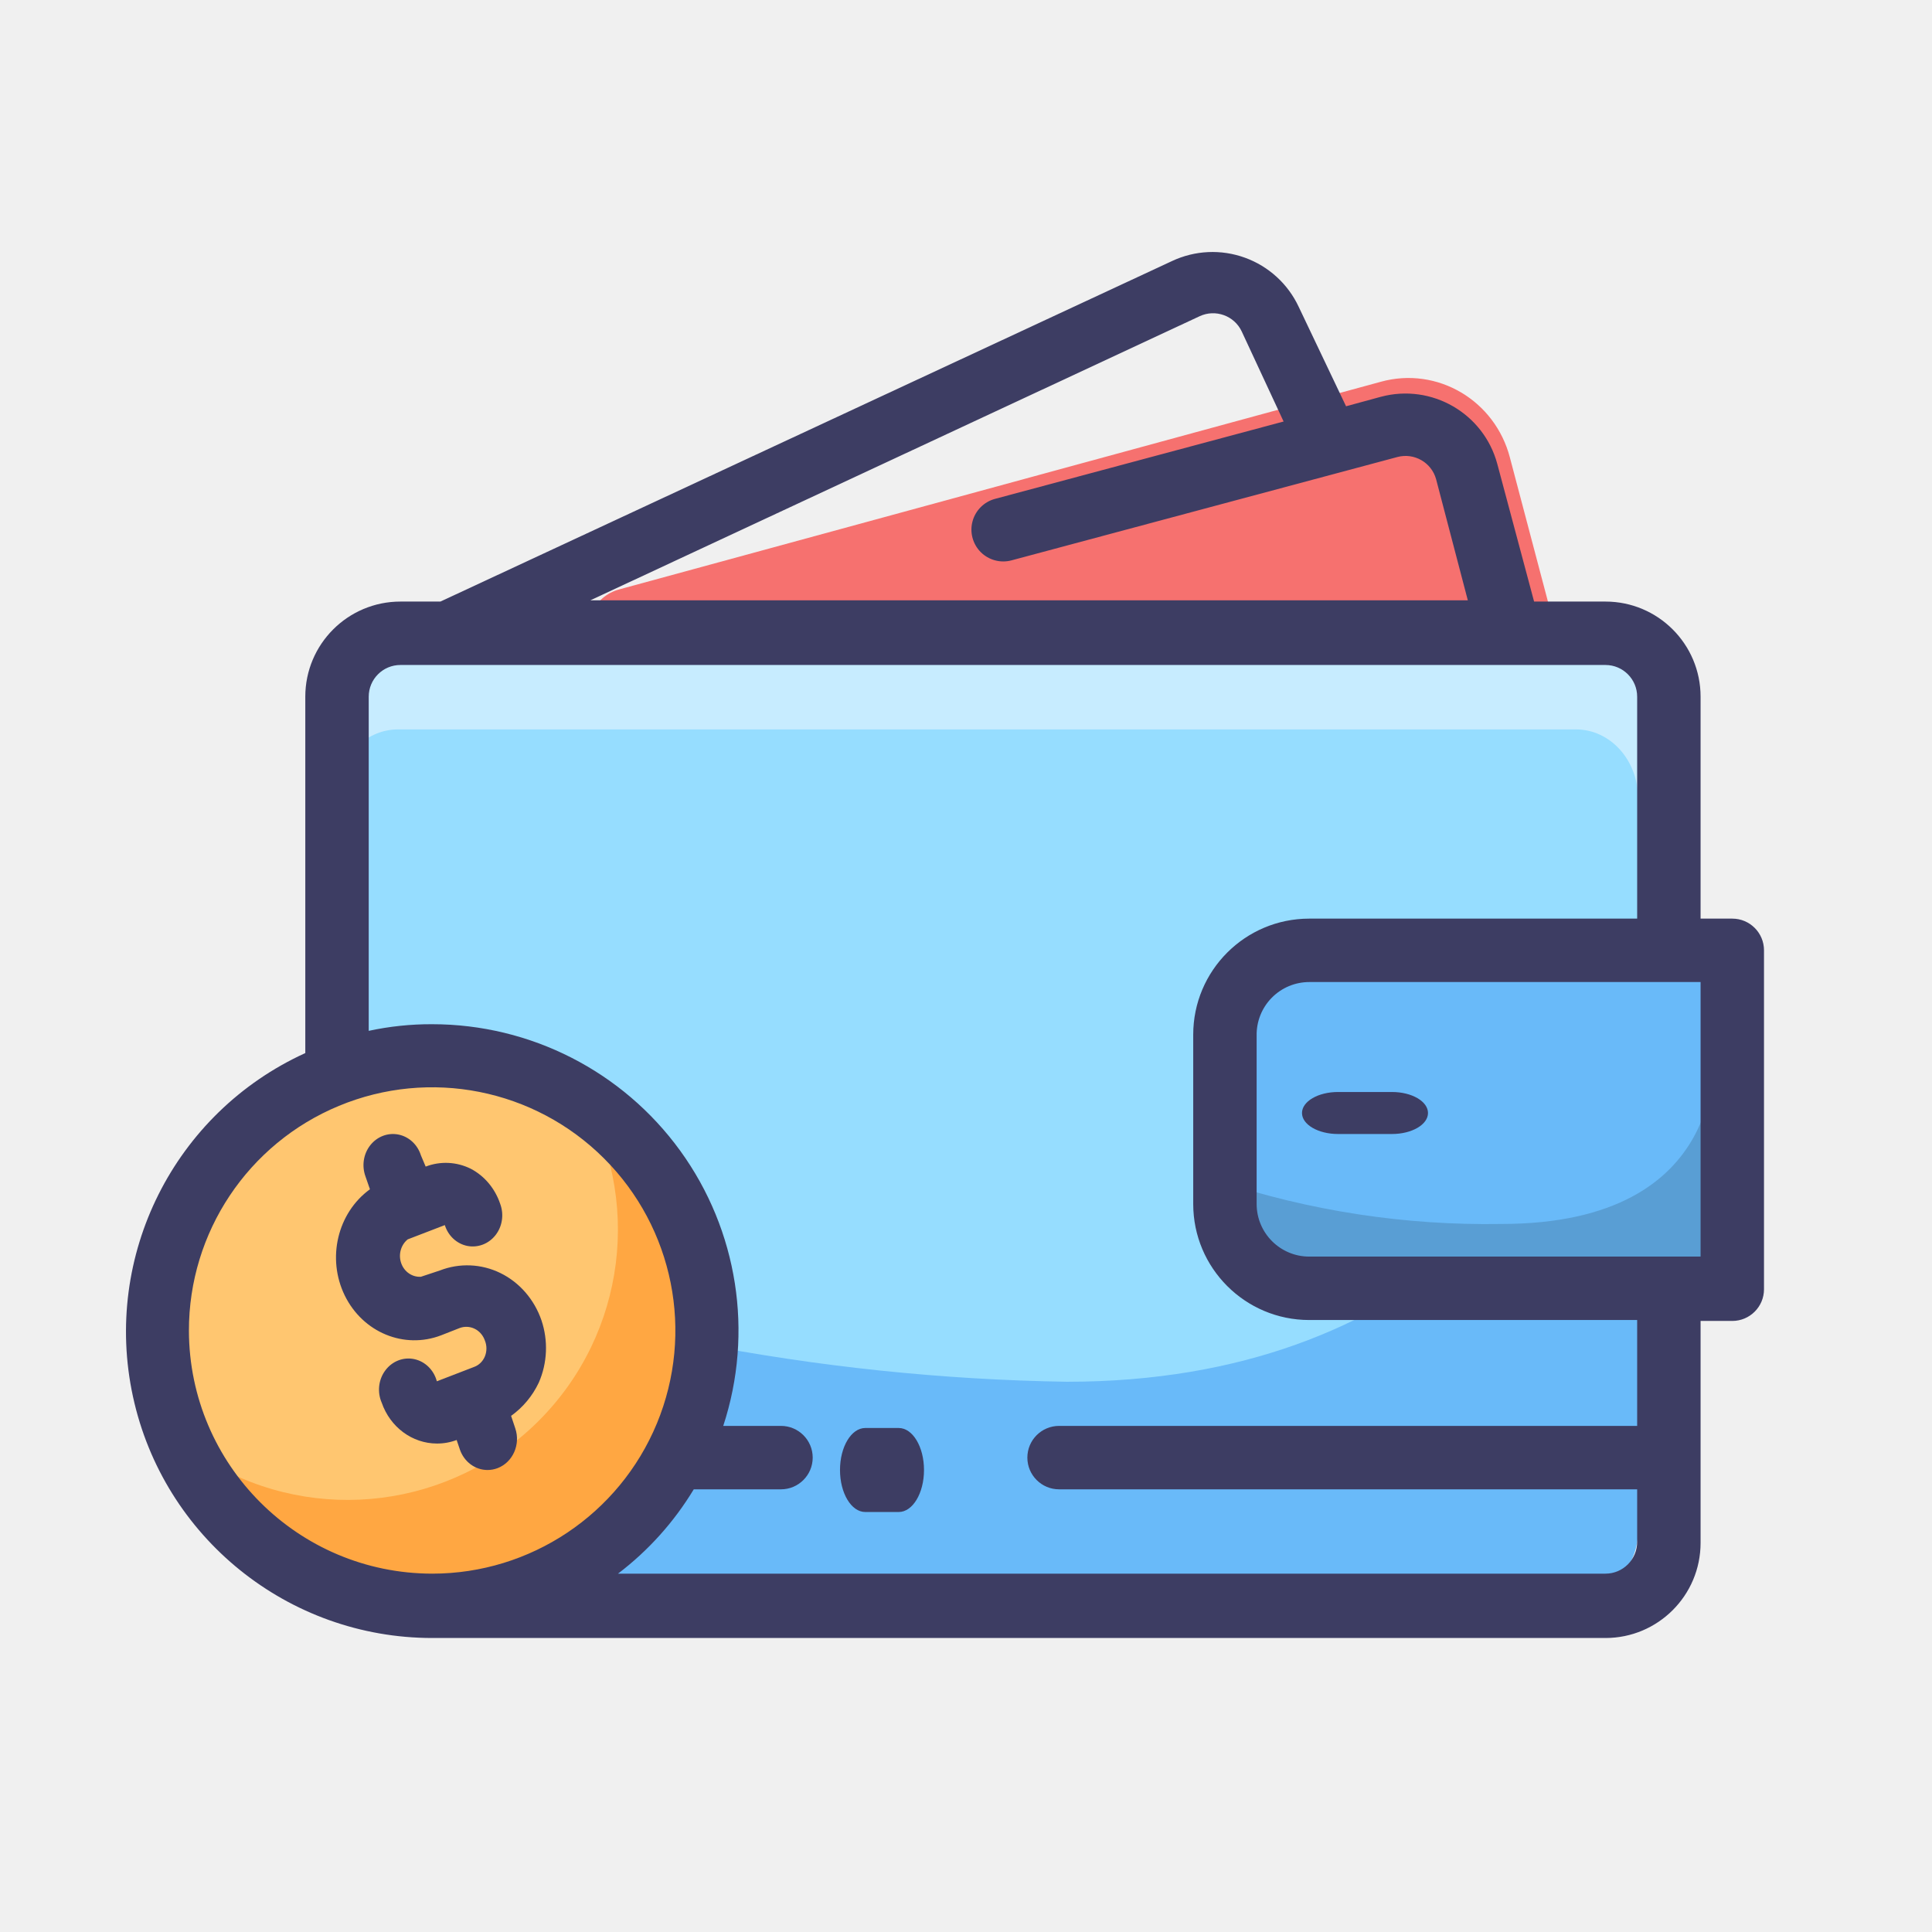
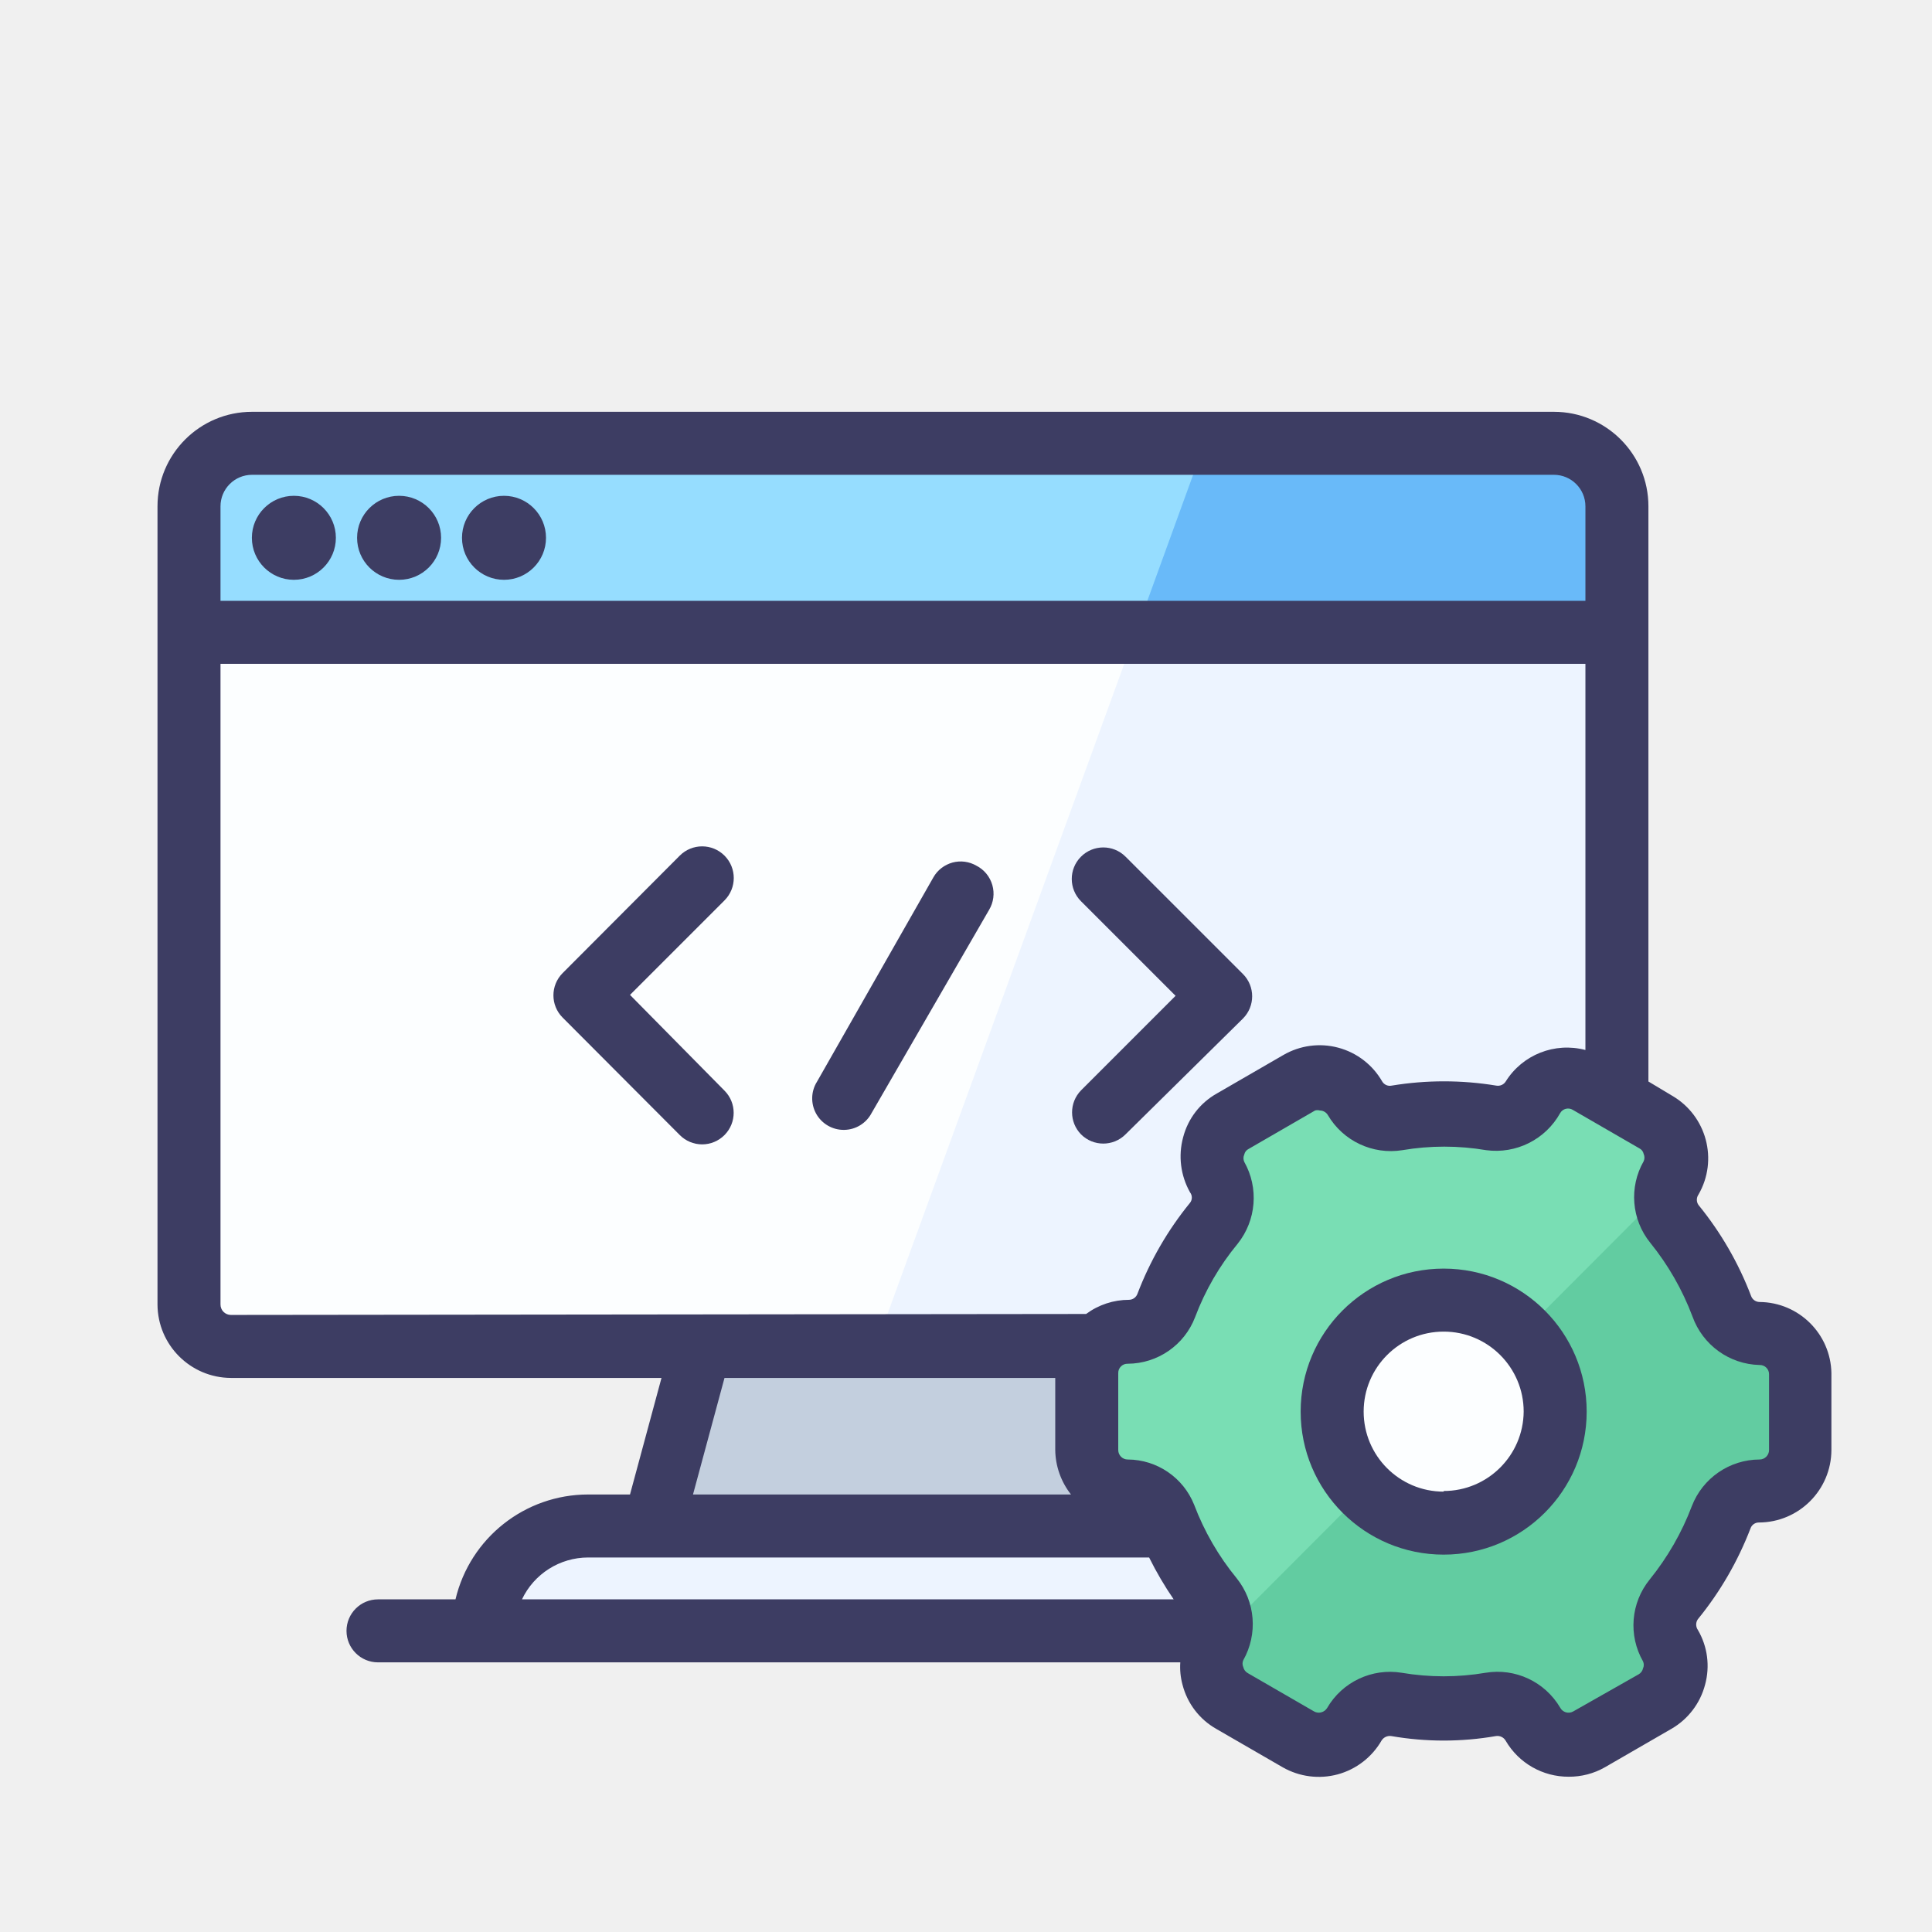
<svg xmlns="http://www.w3.org/2000/svg" width="46px" height="46px" viewBox="0 0 46 46" version="1.1">
  <defs />
  <g id="Symbols" stroke="none" stroke-width="1" fill="none" fill-rule="evenodd">
    <g id="visa-steps-/-step-2">
-       <g id="Wallet">
+       <g id="Development" transform="translate(0, 1)">
        <rect id="Rectangle-path" x="0" y="0" width="45" height="45" />
-         <path d="M36,15 L34.981,11.141 C34.765,10.319 33.943,9.832 33.145,10.053 L15,15 L36,15 Z" id="Shape" stroke="#F6716F" stroke-width="2" fill="#F6716F" fill-rule="nonzero" stroke-linecap="round" stroke-linejoin="round" />
-         <rect id="Rectangle-path" fill="#96DDFF" fill-rule="nonzero" x="8" y="15" width="31" height="23" rx="2" />
-         <path d="M39,36.518 L39,24 C37.48,27.581 33.811,32.899 25.404,32.899 C19.461,32.806 13.577,31.661 8,29.51 L8,36.456 C8,37.309 8.661,38 9.476,38 L37.524,38 C38.317,38.001 38.968,37.346 39,36.518 Z" id="Shape" fill="#69BAF9" fill-rule="nonzero" />
-         <path d="M37.524,15 L9.476,15 C8.661,15 8,15.731 8,16.633 L8,19 C8,18.098 8.661,17.367 9.476,17.367 L37.524,17.367 C38.339,17.367 39,18.098 39,19 L39,16.633 C39,15.731 38.339,15 37.524,15 Z" id="Shape" fill="#C7ECFF" fill-rule="nonzero" />
-         <path d="M30.995,23 L41,23 L41,31 L30.995,31 C30.463,30.998 29.953,30.785 29.579,30.407 C29.204,30.029 28.996,29.518 29,28.987 L29,25.013 C28.996,24.482 29.204,23.971 29.579,23.593 C29.953,23.215 30.463,23.002 30.995,23 Z" id="Shape" fill="#69BAF9" fill-rule="nonzero" />
-         <path d="M40.783,25 C40.783,25 41.247,29.142 35.746,29.142 C33.458,29.181 31.179,28.832 29,28.109 L29,28.933 C29,30.074 29.893,31 30.994,31 L41,31 L41,25.365 L40.783,25 Z" id="Shape" fill="#599ED4" fill-rule="nonzero" />
-         <circle id="Oval" fill="#FFC670" fill-rule="nonzero" cx="10.5" cy="31.5" r="6.5" />
-         <path d="M13.815,26 C15.312,28.529 14.905,31.75 12.828,33.828 C10.75,35.905 7.529,36.312 5,34.815 C6.364,37.142 9.034,38.374 11.69,37.899 C14.346,37.425 16.425,35.346 16.899,32.69 C17.374,30.034 16.142,27.364 13.815,26 Z" id="Shape" fill="#FFA742" fill-rule="nonzero" />
-         <path d="M41.245,21.872 L40.49,21.872 L40.49,16.588 C40.49,15.337 39.476,14.323 38.225,14.323 L36.526,14.323 L35.65,11.047 C35.326,9.841 34.086,9.125 32.879,9.447 L32.049,9.673 L30.924,7.311 C30.67,6.764 30.208,6.341 29.642,6.136 C29.075,5.93 28.449,5.959 27.904,6.216 L10.486,14.323 L9.534,14.323 C8.283,14.323 7.269,15.337 7.269,16.588 L7.269,25.073 C4.147,26.495 2.439,29.901 3.166,33.253 C3.893,36.605 6.859,38.998 10.289,39 L38.225,39 C39.476,39 40.49,37.986 40.49,36.735 L40.49,31.451 L41.245,31.451 C41.662,31.451 42,31.113 42,30.696 L42,22.627 C42,22.21 41.662,21.872 41.245,21.872 Z M28.561,7.53 C28.938,7.353 29.388,7.515 29.565,7.892 L30.562,10.036 L23.691,11.878 C23.429,11.948 23.225,12.152 23.155,12.414 C23.085,12.675 23.16,12.954 23.351,13.146 C23.543,13.337 23.822,13.412 24.083,13.342 L33.272,10.881 C33.672,10.775 34.083,11.011 34.193,11.41 L34.948,14.293 L14.057,14.293 L28.561,7.53 Z M4.498,31.685 C4.495,29.343 5.904,27.229 8.068,26.331 C10.232,25.432 12.724,25.926 14.381,27.581 C16.039,29.236 16.536,31.727 15.64,33.892 C14.744,36.056 12.632,37.468 10.289,37.468 C7.096,37.463 4.507,34.878 4.498,31.685 Z M38.98,33.95 L25.216,33.95 C24.799,33.95 24.461,34.288 24.461,34.705 C24.461,35.122 24.799,35.46 25.216,35.46 L38.98,35.46 L38.98,36.713 C38.98,37.13 38.642,37.468 38.225,37.468 L14.714,37.468 C15.437,36.919 16.049,36.237 16.518,35.46 L18.595,35.46 C19.011,35.46 19.35,35.122 19.35,34.705 C19.35,34.288 19.011,33.95 18.595,33.95 L17.22,33.95 C17.949,31.729 17.568,29.293 16.196,27.399 C14.824,25.506 12.628,24.386 10.289,24.386 C9.782,24.384 9.275,24.437 8.779,24.544 L8.779,16.588 C8.779,16.171 9.117,15.833 9.534,15.833 L38.225,15.833 C38.642,15.833 38.98,16.171 38.98,16.588 L38.98,21.872 L31.173,21.872 C29.647,21.872 28.41,23.109 28.41,24.635 L28.41,28.666 C28.41,30.192 29.647,31.429 31.173,31.429 L38.98,31.429 L38.98,33.95 Z M40.49,29.919 L31.173,29.919 C30.481,29.919 29.92,29.358 29.92,28.666 L29.92,24.658 C29.914,24.321 30.043,23.997 30.279,23.757 C30.514,23.517 30.837,23.382 31.173,23.382 L40.49,23.382 L40.49,29.919 Z" id="Shape" fill="#3D3D63" fill-rule="nonzero" />
-         <path d="M31.857,27 L33.143,27 C33.616,27 34,26.776 34,26.5 C34,26.224 33.616,26 33.143,26 L31.857,26 C31.384,26 31,26.224 31,26.5 C31,26.776 31.384,27 31.857,27 Z" id="Shape" fill="#3D3D63" fill-rule="nonzero" />
-         <path d="M21.399,34 L20.601,34 C20.269,34 20,34.448 20,35 C20,35.552 20.269,36 20.601,36 L21.399,36 C21.731,36 22,35.552 22,35 C22,34.448 21.731,34 21.399,34 Z" id="Shape" fill="#3D3D63" fill-rule="nonzero" />
-         <path d="M10.871,34.281 L10.949,34.511 C11.049,34.804 11.313,35 11.608,35 C11.689,35 11.77,34.985 11.847,34.956 C12.211,34.816 12.399,34.392 12.268,34.007 L12.169,33.711 C12.45,33.511 12.678,33.238 12.829,32.918 C13.033,32.452 13.055,31.92 12.892,31.436 C12.721,30.939 12.37,30.534 11.915,30.311 C11.461,30.089 10.941,30.067 10.471,30.25 L10.022,30.399 C9.816,30.412 9.625,30.282 9.553,30.077 C9.48,29.873 9.543,29.642 9.707,29.509 L10.591,29.169 C10.671,29.425 10.876,29.615 11.127,29.665 C11.378,29.714 11.635,29.616 11.798,29.408 C11.961,29.2 12.003,28.916 11.91,28.665 C11.788,28.3 11.537,27.999 11.208,27.827 C10.871,27.66 10.485,27.642 10.135,27.776 L10.022,27.509 C9.942,27.253 9.737,27.063 9.486,27.013 C9.235,26.963 8.978,27.061 8.815,27.269 C8.652,27.477 8.61,27.762 8.703,28.013 L8.808,28.316 C8.034,28.879 7.777,29.962 8.208,30.844 C8.639,31.726 9.624,32.132 10.506,31.792 L10.941,31.621 C11.059,31.576 11.188,31.582 11.301,31.637 C11.415,31.693 11.502,31.794 11.545,31.918 C11.594,32.038 11.594,32.175 11.545,32.295 C11.496,32.414 11.402,32.506 11.285,32.547 L10.401,32.888 C10.33,32.619 10.122,32.415 9.863,32.36 C9.604,32.305 9.337,32.409 9.174,32.629 C9.01,32.848 8.978,33.146 9.089,33.399 C9.291,33.981 9.815,34.368 10.401,34.37 C10.566,34.371 10.73,34.341 10.885,34.281 L10.871,34.281 Z" id="Shape" fill="#3D3D63" fill-rule="nonzero" />
+         <path d="M9,37.83 L33.998,37.83" id="Shape" fill="#FFFFFF" fill-rule="nonzero" />
+         <path d="M6,9.555 L36.998,9.555 C37.826,9.555 38.498,10.227 38.498,11.055 L38.498,30.06 C38.498,30.611 38.051,31.058 37.5,31.058 L5.497,31.058 C4.947,31.058 4.5,30.611 4.5,30.06 L4.5,11.055 C4.5,10.227 5.172,9.555 6,9.555 Z" id="Shape" fill="#FCFEFF" fill-rule="nonzero" />
+         <path d="M38.498,11.055 L38.498,30.052 C38.499,30.318 38.395,30.574 38.208,30.763 C38.021,30.951 37.766,31.058 37.5,31.058 L20.85,31.058 L28.68,9.555 L36.998,9.555 C37.826,9.555 38.498,10.227 38.498,11.055 Z" id="Shape" fill="#EDF4FF" fill-rule="nonzero" />
+         <path d="M31.5,37.83 L11.498,37.83 C11.502,36.449 12.622,35.332 14.002,35.333 L29.003,35.333 C30.382,35.333 31.5,36.451 31.5,37.83 Z" id="Shape" fill="#FFFFFF" fill-rule="nonzero" />
+         <polygon id="Shape" fill="#C3CFDE" fill-rule="nonzero" points="26.302 31.058 16.703 31.058 15.502 35.333 27.503 35.333" />
+         <path d="M38.498,11.055 L38.498,14.055 L4.5,14.055 L4.5,11.055 C4.5,10.227 5.172,9.555 6,9.555 L36.998,9.555 C37.826,9.555 38.498,10.227 38.498,11.055 Z" id="Shape" fill="#96DDFF" fill-rule="nonzero" />
+         <path d="M36.998,9.555 L28.68,9.555 L27.045,14.055 L38.498,14.055 L38.498,11.055 C38.498,10.227 37.826,9.555 36.998,9.555 Z" id="Shape" fill="#69BAF9" fill-rule="nonzero" />
+         <path d="M31.5,37.83 L11.498,37.83 C11.502,36.449 12.622,35.332 14.002,35.333 L29.003,35.333 C30.382,35.333 31.5,36.451 31.5,37.83 Z" id="Shape" fill="#EDF4FF" fill-rule="nonzero" />
+         <path d="M34.373,39.69 C34.749,39.69 35.126,39.66 35.498,39.6 C35.895,39.53 36.293,39.716 36.495,40.065 C36.624,40.289 36.836,40.451 37.085,40.518 C37.335,40.584 37.6,40.548 37.822,40.417 L39.405,39.502 C39.86,39.23 40.013,38.643 39.75,38.182 C39.548,37.832 39.584,37.393 39.84,37.08 C40.318,36.492 40.698,35.831 40.965,35.123 C41.111,34.739 41.484,34.489 41.895,34.5 C42.433,34.5 42.87,34.063 42.87,33.525 L42.87,31.695 C42.87,31.157 42.433,30.72 41.895,30.72 C41.491,30.72 41.129,30.469 40.987,30.09 C40.719,29.382 40.339,28.721 39.862,28.133 C39.599,27.827 39.554,27.39 39.75,27.038 C40.016,26.569 39.856,25.973 39.39,25.703 L37.807,24.788 C37.584,24.658 37.318,24.623 37.069,24.691 C36.819,24.758 36.607,24.923 36.48,25.148 C36.279,25.498 35.881,25.686 35.483,25.62 C34.738,25.49 33.977,25.49 33.233,25.62 C32.839,25.68 32.449,25.492 32.25,25.148 C31.982,24.683 31.389,24.522 30.922,24.788 L29.34,25.703 C28.874,25.973 28.714,26.569 28.98,27.038 C29.182,27.385 29.147,27.822 28.89,28.133 C28.408,28.72 28.024,29.381 27.75,30.09 C27.62,30.478 27.259,30.743 26.85,30.75 C26.312,30.75 25.875,31.187 25.875,31.725 L25.875,33.525 C25.875,34.063 26.312,34.5 26.85,34.5 C27.253,34.499 27.614,34.746 27.758,35.123 C28.025,35.831 28.405,36.492 28.883,37.08 C29.138,37.393 29.174,37.832 28.973,38.182 C28.707,38.649 28.868,39.242 29.332,39.51 L30.915,40.425 C31.138,40.558 31.405,40.595 31.656,40.529 C31.908,40.463 32.121,40.298 32.25,40.072 C32.452,39.723 32.85,39.538 33.248,39.608 C33.62,39.665 33.996,39.693 34.373,39.69 Z" id="Shape" fill="#79DEB4" fill-rule="nonzero" />
+         <path d="M42.87,31.688 L42.87,33.517 C42.87,34.056 42.433,34.492 41.895,34.492 C41.491,34.494 41.13,34.745 40.987,35.123 C40.719,35.83 40.339,36.491 39.862,37.08 C39.723,37.255 39.646,37.471 39.645,37.695 C39.643,37.864 39.687,38.03 39.773,38.175 C40.039,38.643 39.878,39.239 39.413,39.51 L37.83,40.425 C37.607,40.555 37.34,40.59 37.091,40.522 C36.842,40.454 36.63,40.29 36.502,40.065 C36.301,39.715 35.904,39.526 35.505,39.593 C34.761,39.722 33.999,39.722 33.255,39.593 C32.856,39.526 32.459,39.715 32.258,40.065 C31.989,40.53 31.396,40.691 30.93,40.425 L29.348,39.51 C28.882,39.239 28.721,38.643 28.988,38.175 C29.037,38.091 29.072,38 29.093,37.905 L39.667,27.308 C39.6,27.598 39.672,27.903 39.862,28.133 C40.339,28.721 40.719,29.382 40.987,30.09 C41.13,30.468 41.491,30.718 41.895,30.72 C42.431,30.72 42.866,31.152 42.87,31.688 Z" id="Shape" fill="#62CCA1" fill-rule="nonzero" />
+         <circle id="Oval" fill="#FCFEFF" fill-rule="nonzero" cx="34.373" cy="32.61" r="2.655" />
+         <circle id="Oval" fill="#3D3D63" fill-rule="nonzero" cx="6.997" cy="11.805" r="1" />
+         <circle id="Oval" fill="#3D3D63" fill-rule="nonzero" cx="12" cy="11.805" r="1" />
+         <circle id="Oval" fill="#3D3D63" fill-rule="nonzero" cx="9.502" cy="11.805" r="1" />
+         <path d="M15,22.688 L17.25,20.438 C17.544,20.143 17.544,19.667 17.25,19.372 C16.956,19.078 16.479,19.078 16.185,19.372 L13.395,22.17 C13.104,22.463 13.104,22.935 13.395,23.227 L16.185,26.025 C16.326,26.167 16.518,26.247 16.718,26.247 C16.917,26.247 17.109,26.167 17.25,26.025 C17.541,25.732 17.541,25.26 17.25,24.968 L15,22.688 Z" id="Shape" fill="#3D3D63" fill-rule="nonzero" />
+         <path d="M25.74,26.01 C26.033,26.301 26.505,26.301 26.797,26.01 L29.595,23.25 C29.886,22.957 29.886,22.485 29.595,22.192 L26.797,19.395 C26.503,19.103 26.028,19.105 25.736,19.399 C25.444,19.693 25.446,20.168 25.74,20.46 L27.99,22.71 L25.74,24.96 C25.454,25.252 25.454,25.718 25.74,26.01 Z" id="Shape" fill="#3D3D63" fill-rule="nonzero" />
+         <path d="M23.25,19.613 C23.077,19.512 22.871,19.485 22.678,19.537 C22.486,19.59 22.321,19.716 22.223,19.89 L19.455,24.75 C19.307,24.982 19.299,25.277 19.433,25.518 C19.567,25.758 19.823,25.906 20.098,25.902 C20.374,25.899 20.625,25.744 20.753,25.5 L23.55,20.663 C23.656,20.485 23.684,20.271 23.627,20.073 C23.57,19.874 23.434,19.707 23.25,19.613 Z" id="Shape" fill="#3D3D63" fill-rule="nonzero" />
+         <path d="M41.895,30 C41.804,29.999 41.724,29.943 41.693,29.858 C41.394,29.072 40.971,28.341 40.44,27.69 C40.388,27.616 40.388,27.517 40.44,27.442 C40.916,26.618 40.634,25.564 39.81,25.087 L39.248,24.75 L39.248,11.055 C39.248,9.812 38.24,8.805 36.998,8.805 L6,8.805 C4.757,8.805 3.75,9.812 3.75,11.055 L3.75,30.06 C3.754,31.023 4.534,31.803 5.497,31.808 L15.75,31.808 L15,34.583 L14.002,34.583 C12.499,34.584 11.192,35.617 10.845,37.08 L9,37.08 C8.586,37.08 8.25,37.416 8.25,37.83 C8.25,38.244 8.586,38.58 9,38.58 L28.102,38.58 C28.09,38.759 28.108,38.939 28.155,39.112 C28.269,39.557 28.558,39.936 28.957,40.163 L30.54,41.078 C30.937,41.305 31.408,41.366 31.85,41.247 C32.291,41.127 32.667,40.837 32.895,40.44 C32.945,40.362 33.036,40.321 33.127,40.335 C33.951,40.478 34.794,40.478 35.617,40.335 C35.711,40.32 35.804,40.365 35.85,40.447 C36.161,40.98 36.733,41.306 37.35,41.303 C37.652,41.305 37.95,41.228 38.212,41.078 L39.795,40.163 C40.192,39.934 40.481,39.556 40.597,39.112 C40.718,38.672 40.656,38.201 40.425,37.807 C40.372,37.731 40.372,37.629 40.425,37.553 C40.955,36.904 41.377,36.174 41.678,35.392 C41.707,35.306 41.789,35.248 41.88,35.25 C42.831,35.246 43.601,34.476 43.605,33.525 L43.605,31.695 C43.589,30.76 42.83,30.008 41.895,30 Z M5.25,11.055 C5.25,10.641 5.586,10.305 6,10.305 L36.998,10.305 C37.412,10.305 37.748,10.641 37.748,11.055 L37.748,13.305 L5.25,13.305 L5.25,11.055 Z M5.497,30.308 C5.432,30.308 5.369,30.281 5.322,30.235 C5.276,30.189 5.25,30.126 5.25,30.06 L5.25,14.805 L37.748,14.805 L37.748,24 C37.019,23.807 36.249,24.111 35.85,24.75 C35.802,24.826 35.713,24.864 35.625,24.848 C34.8,24.712 33.96,24.712 33.135,24.848 C33.047,24.867 32.956,24.827 32.91,24.75 C32.682,24.353 32.306,24.063 31.864,23.945 C31.422,23.826 30.95,23.89 30.555,24.12 L28.973,25.035 C28.574,25.259 28.285,25.635 28.17,26.078 C28.05,26.52 28.109,26.991 28.335,27.39 C28.391,27.463 28.391,27.565 28.335,27.637 C27.804,28.288 27.381,29.02 27.082,29.805 C27.051,29.89 26.971,29.947 26.88,29.948 C26.513,29.948 26.155,30.066 25.86,30.285 L5.497,30.308 Z M25.5,34.583 L16.5,34.583 L17.25,31.808 L25.125,31.808 L25.125,33.525 C25.13,33.909 25.262,34.281 25.5,34.583 Z M14.01,36.083 L27.36,36.083 C27.531,36.428 27.727,36.762 27.945,37.08 L12.428,37.08 C12.716,36.472 13.329,36.084 14.002,36.083 L14.01,36.083 Z M42.12,33.525 C42.12,33.649 42.019,33.75 41.895,33.75 C41.18,33.752 40.539,34.193 40.282,34.86 C40.043,35.492 39.703,36.082 39.278,36.608 C38.828,37.163 38.765,37.937 39.12,38.557 C39.144,38.61 39.144,38.67 39.12,38.722 C39.107,38.783 39.069,38.835 39.015,38.865 L37.455,39.75 C37.402,39.779 37.34,39.786 37.282,39.769 C37.225,39.752 37.176,39.713 37.148,39.66 C36.784,39.041 36.078,38.71 35.37,38.828 C34.71,38.94 34.035,38.94 33.375,38.828 C32.666,38.712 31.958,39.046 31.598,39.667 C31.533,39.772 31.398,39.808 31.29,39.75 L29.707,38.835 C29.654,38.805 29.616,38.753 29.602,38.693 C29.578,38.64 29.578,38.58 29.602,38.528 C29.953,37.906 29.891,37.134 29.445,36.578 C29.015,36.054 28.673,35.463 28.433,34.83 C28.175,34.181 27.549,33.753 26.85,33.75 C26.726,33.75 26.625,33.649 26.625,33.525 L26.625,31.695 C26.623,31.635 26.646,31.576 26.689,31.534 C26.731,31.491 26.79,31.468 26.85,31.47 C27.563,31.467 28.201,31.026 28.455,30.36 C28.694,29.726 29.036,29.135 29.468,28.613 C29.913,28.056 29.975,27.284 29.625,26.663 C29.6,26.608 29.6,26.545 29.625,26.49 C29.637,26.431 29.676,26.381 29.73,26.355 L31.312,25.44 C31.349,25.43 31.388,25.43 31.425,25.44 C31.501,25.441 31.572,25.48 31.613,25.545 C31.975,26.165 32.681,26.499 33.39,26.385 C34.05,26.273 34.725,26.273 35.385,26.385 C36.099,26.481 36.799,26.13 37.148,25.5 C37.177,25.45 37.225,25.414 37.282,25.4 C37.338,25.386 37.398,25.395 37.447,25.425 L39.03,26.34 C39.084,26.366 39.123,26.416 39.135,26.475 C39.16,26.53 39.16,26.593 39.135,26.648 C38.782,27.265 38.844,28.037 39.292,28.59 C39.719,29.118 40.058,29.71 40.297,30.345 C40.54,31.024 41.175,31.483 41.895,31.5 C41.955,31.498 42.014,31.521 42.056,31.564 C42.099,31.606 42.122,31.665 42.12,31.725 L42.12,33.525 Z" id="Shape" fill="#3D3D63" fill-rule="nonzero" />
+         <path d="M34.373,29.205 C32.492,29.205 30.968,30.729 30.968,32.61 C30.968,34.491 32.492,36.015 34.373,36.015 C36.253,36.015 37.778,34.491 37.778,32.61 C37.778,30.729 36.253,29.205 34.373,29.205 Z M34.373,34.515 C33.32,34.515 32.468,33.662 32.468,32.61 C32.468,31.558 33.32,30.705 34.373,30.705 C35.425,30.705 36.278,31.558 36.278,32.61 C36.269,33.656 35.419,34.5 34.373,34.5 L34.373,34.515 Z" id="Shape" fill="#3D3D63" fill-rule="nonzero" />
      </g>
    </g>
  </g>
</svg>
